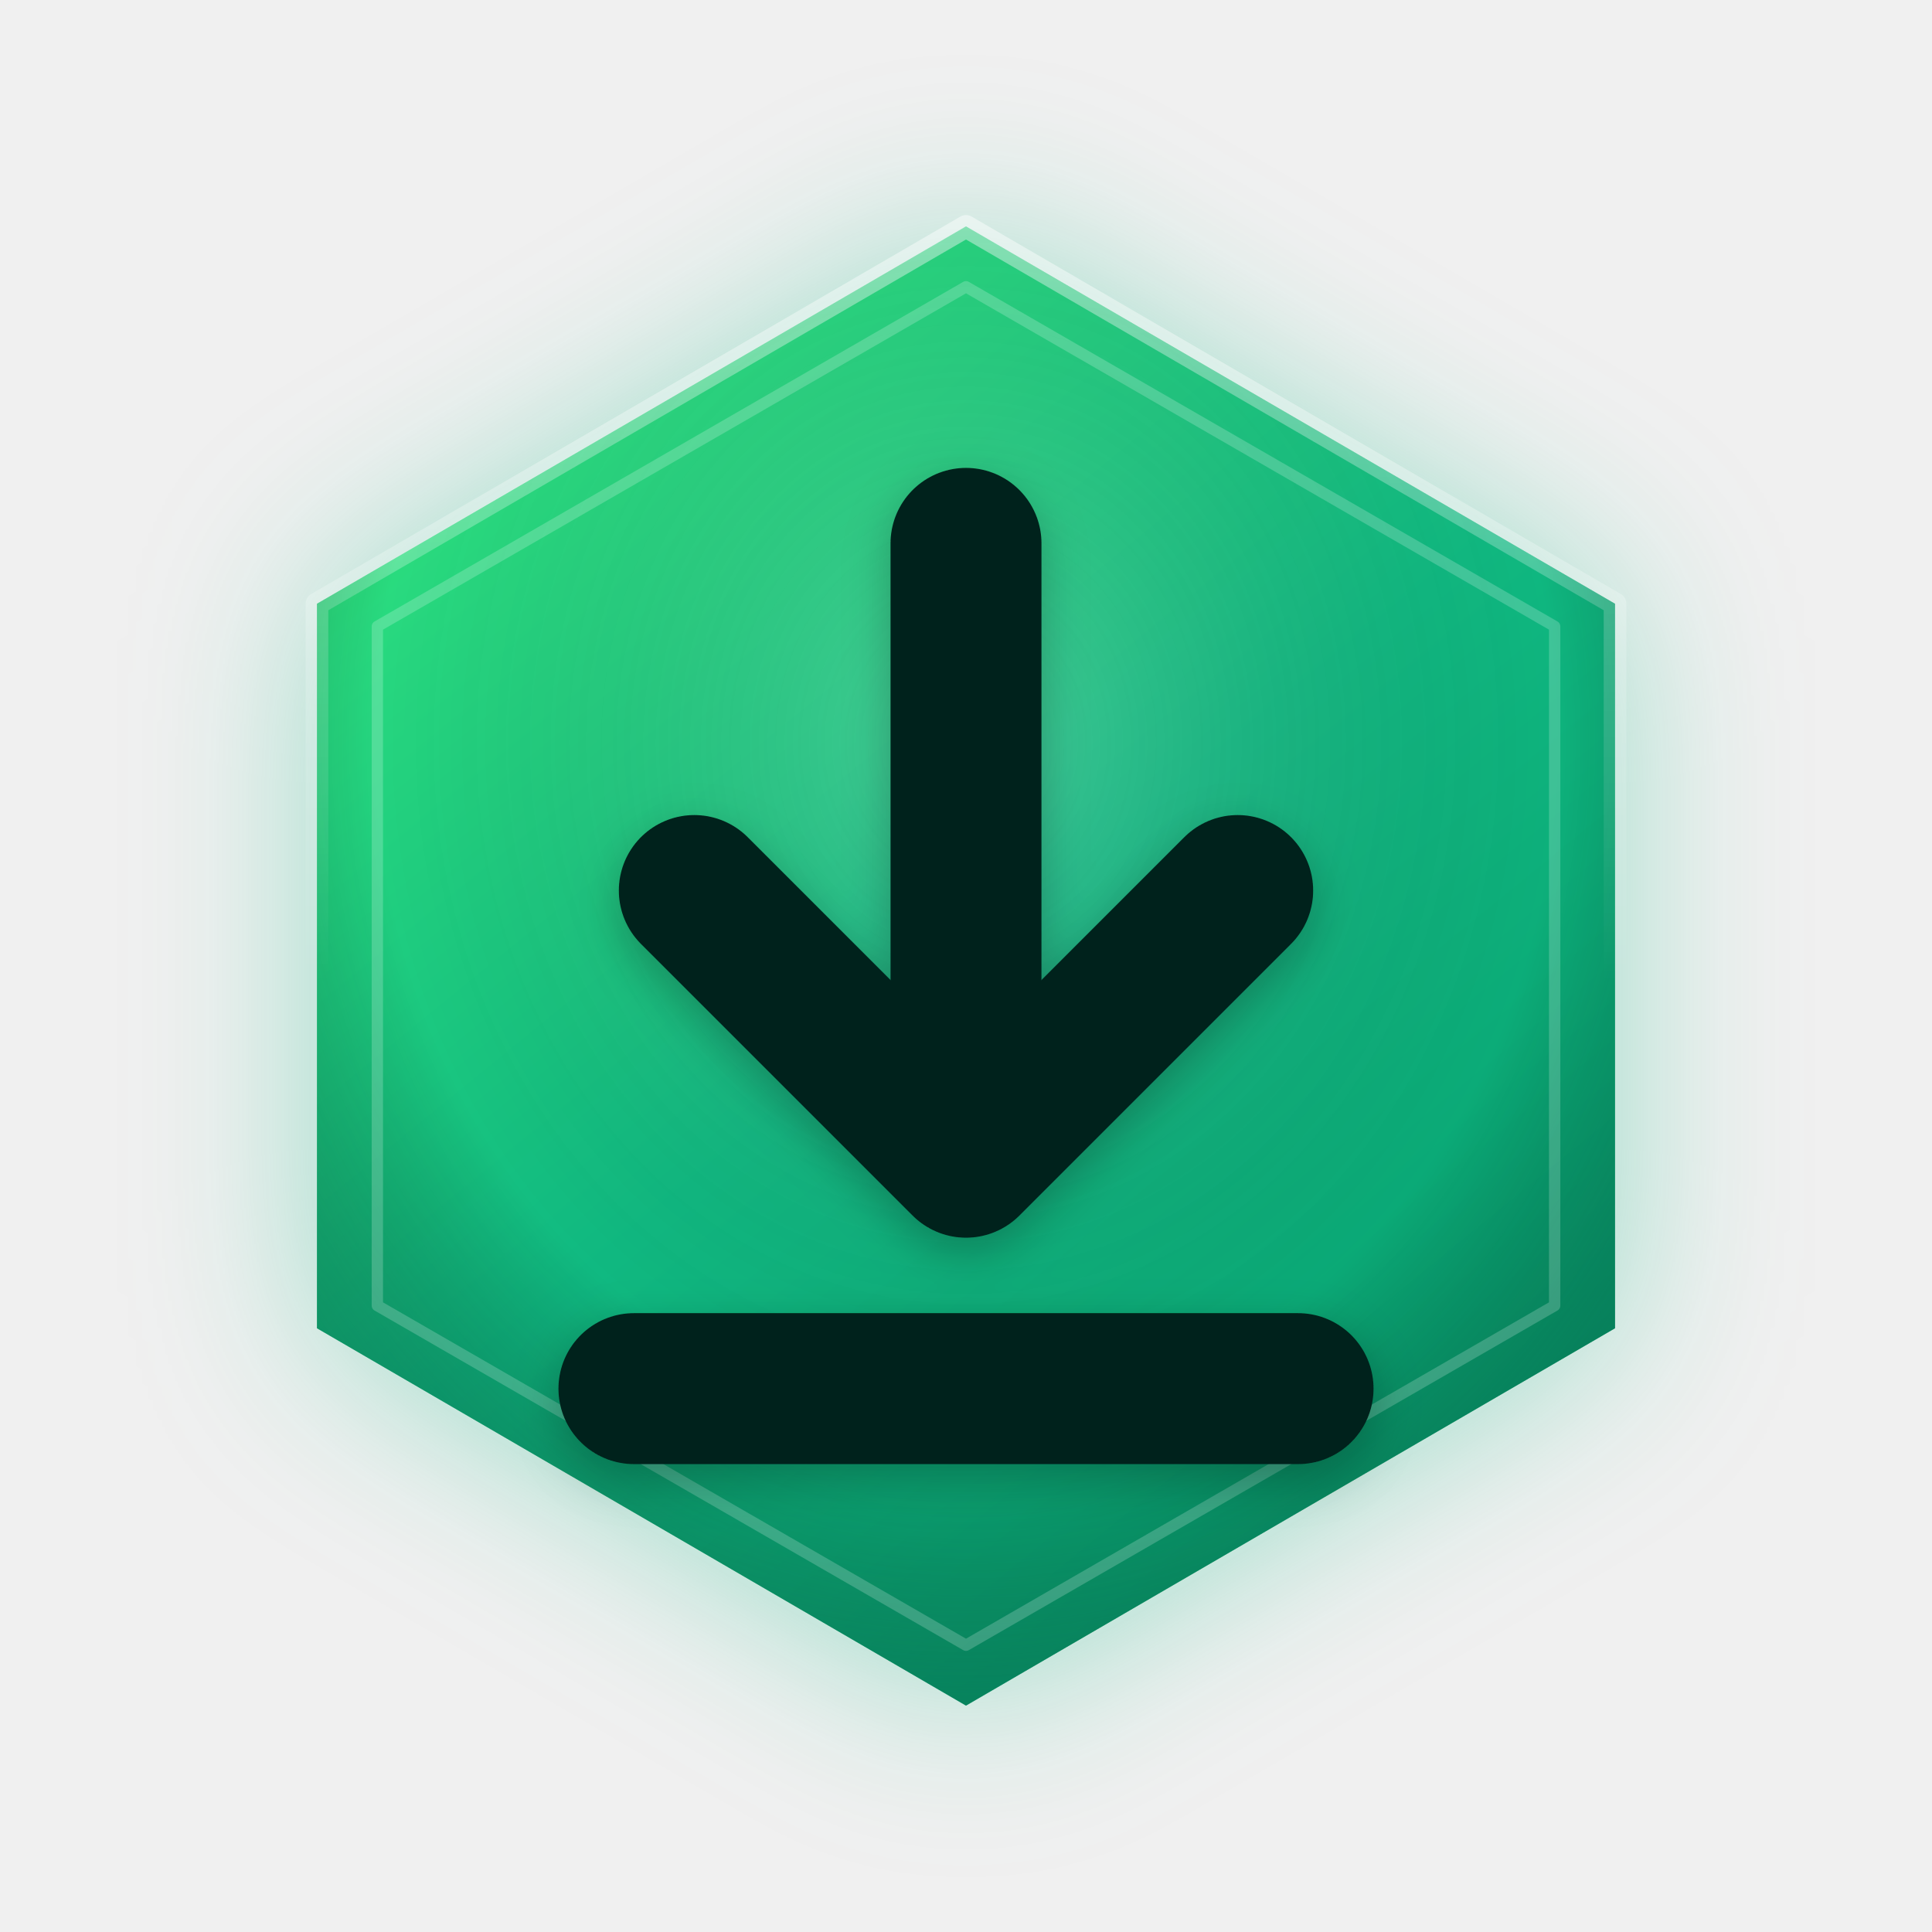
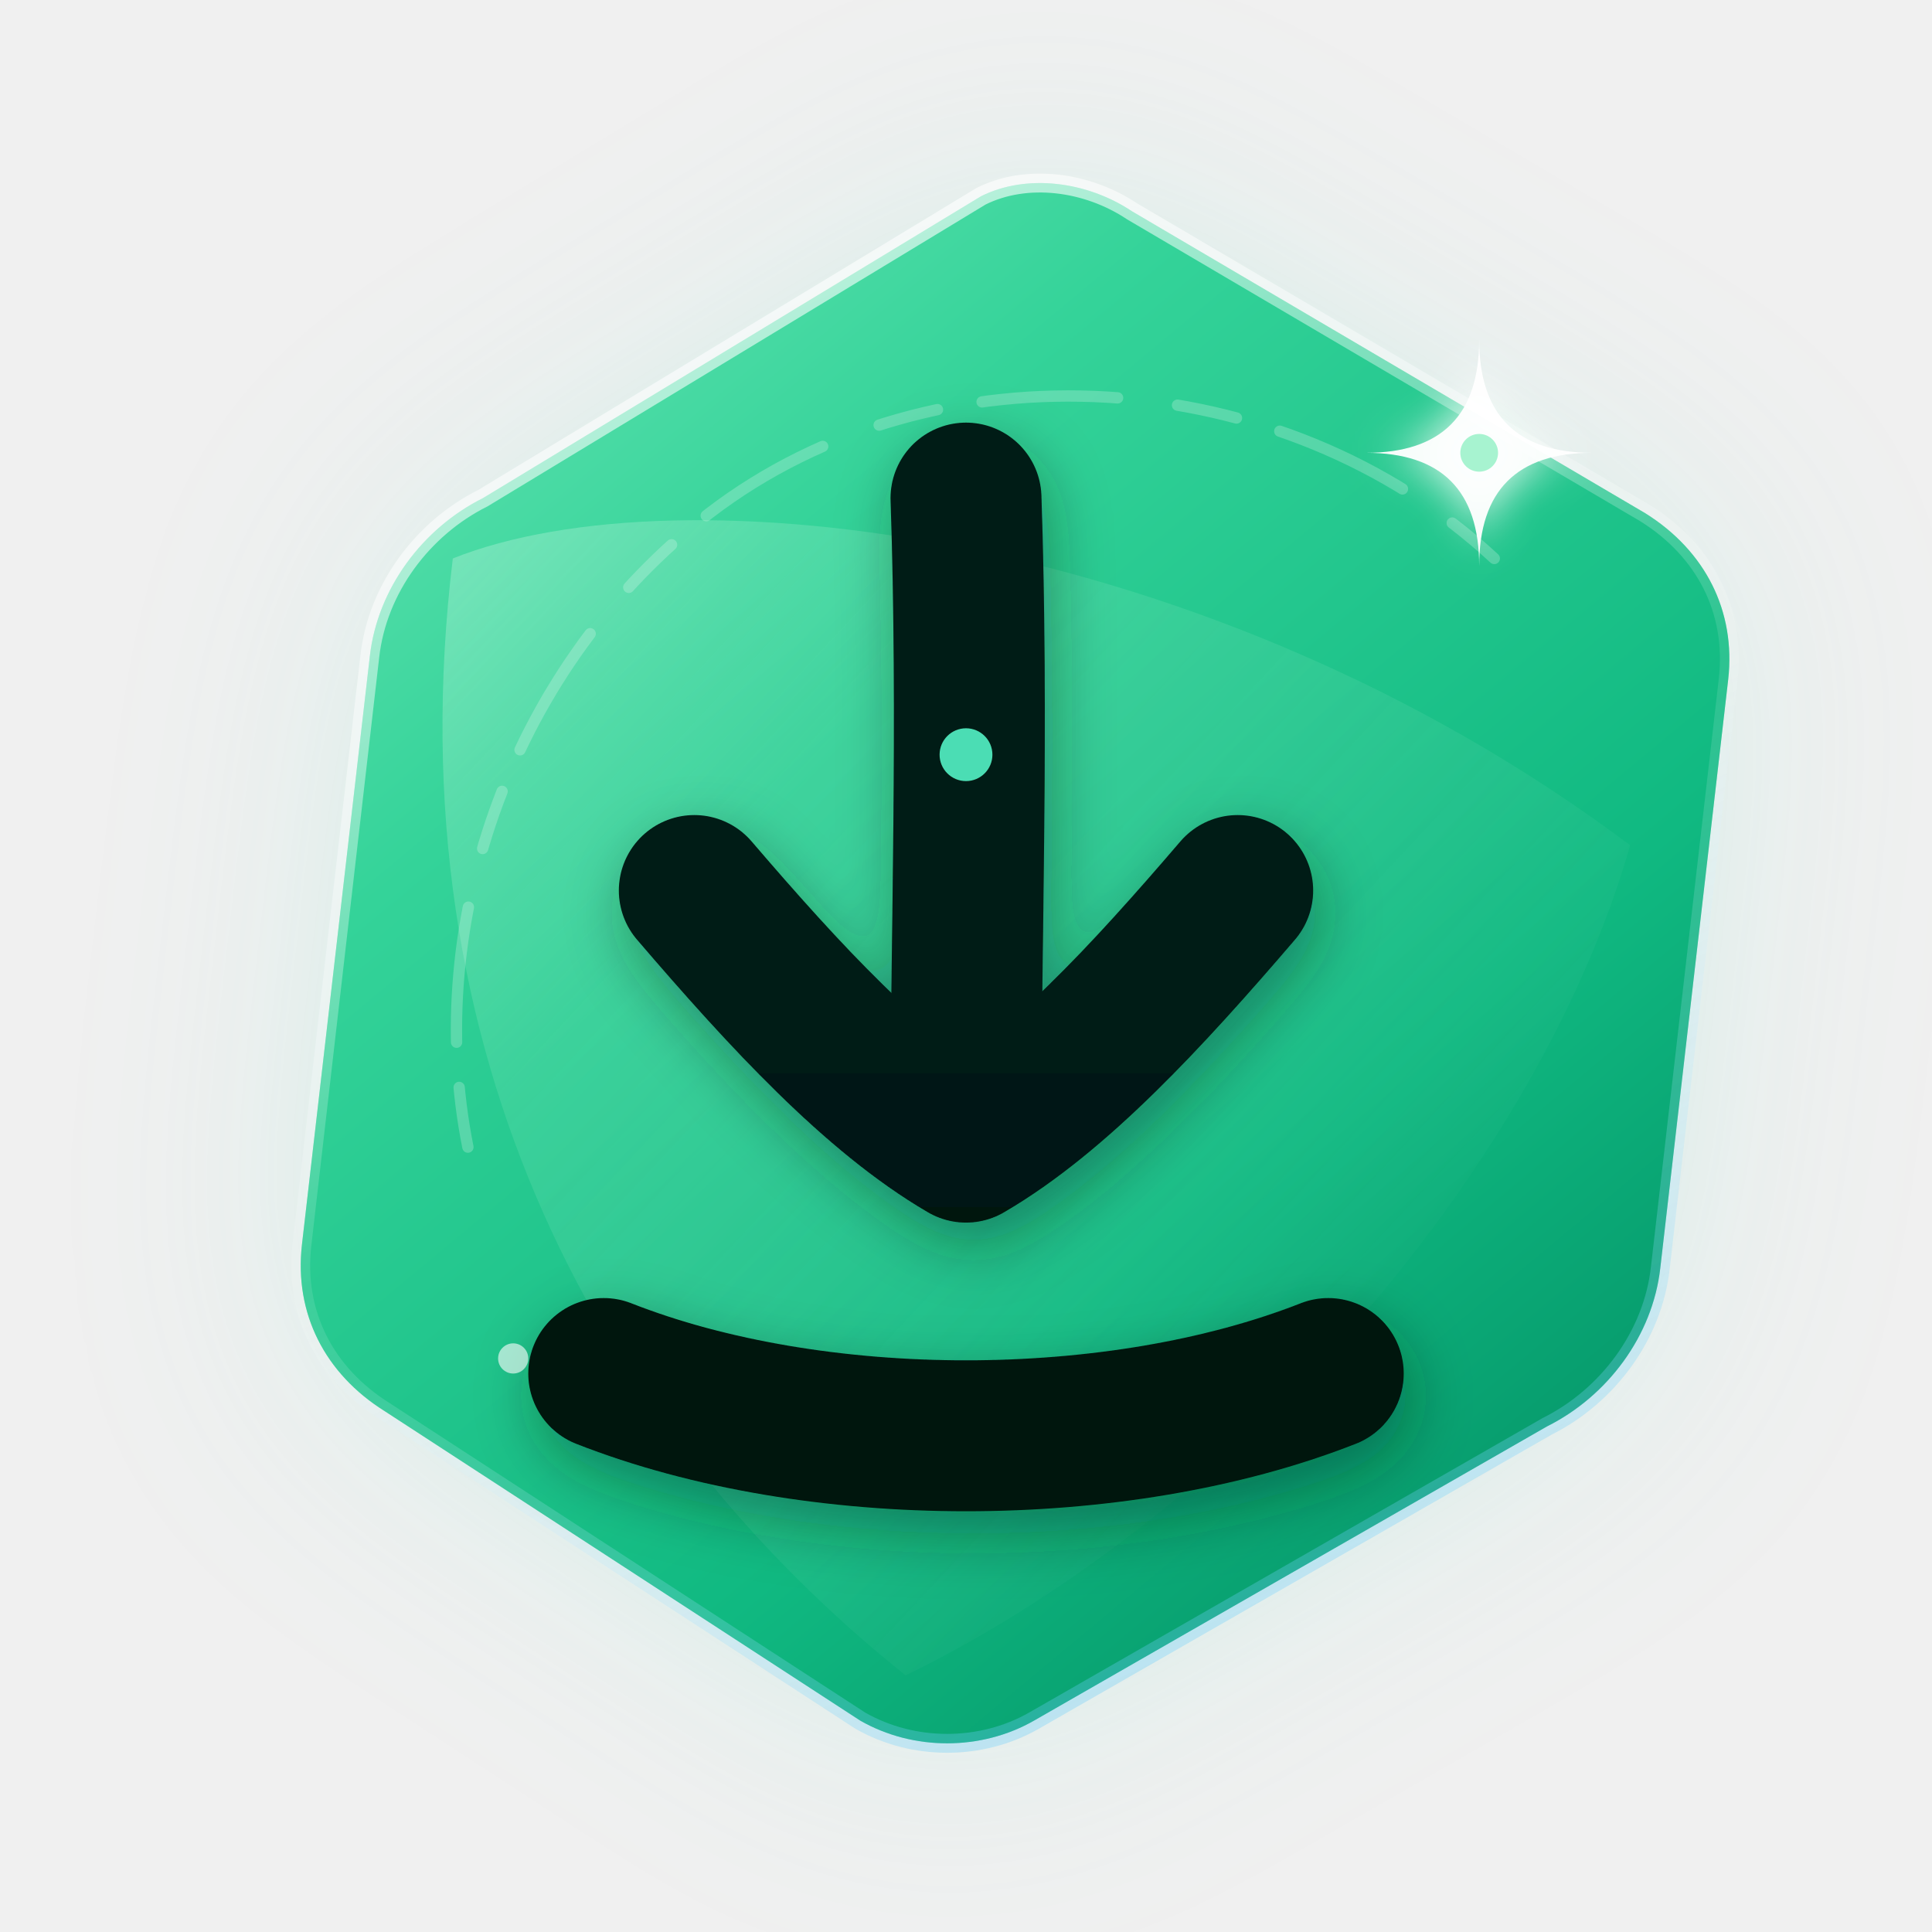
<svg xmlns="http://www.w3.org/2000/svg" viewBox="0 0 256 256" fill="none">
  <defs>
-     <filter id="glow" x="-20%" y="-20%" width="140%" height="140%" filterUnits="userSpaceOnUse">
-       <feGaussianBlur stdDeviation="12" result="blur" />
-       <feComposite in="SourceGraphic" in2="blur" operator="over" />
+     <filter id="ambientGlow" x="-30%" y="-30%" width="160%" height="160%" filterUnits="userSpaceOnUse">
+       <feGaussianBlur stdDeviation="16" result="blur" />
+       <feColorMatrix type="matrix" values="0 0 0 0 0.06  0 0 0 0 0.73  0 0 0 0 0.51  0 0 0 0.45 0" />
+       <feMerge>
+         <feMergeNode />
+         <feMergeNode in="SourceGraphic" />
+       </feMerge>
    </filter>
-     <filter id="shadow" x="-20%" y="-20%" width="140%" height="140%">
-       <feDropShadow dx="0" dy="2" stdDeviation="3" flood-color="#000" flood-opacity="0.25" />
+     <filter id="artisticShadow" x="-20%" y="-20%" width="140%" height="140%">
+       <feDropShadow dx="1" dy="3" stdDeviation="4" flood-color="#022116" flood-opacity="0.38" />
    </filter>
-     <linearGradient id="emeraldGrad" x1="40" y1="20" x2="216" y2="236" gradientUnits="userSpaceOnUse">
-       <stop offset="0%" stop-color="#38ef7d" />
-       <stop offset="50%" stop-color="#10b981" />
-       <stop offset="100%" stop-color="#059669" />
+     <filter id="sparkleGlow" x="-50%" y="-50%" width="200%" height="200%">
+       <feGaussianBlur stdDeviation="3" result="glow" />
+       <feMerge>
+         <feMergeNode in="glow" />
+         <feMergeNode in="SourceGraphic" />
+       </feMerge>
+     </filter>
+     <linearGradient id="auroraGrad" x1="42" y1="24" x2="220" y2="238" gradientUnits="userSpaceOnUse">
+       <stop offset="0%" stop-color="#6ee7b7" />
+       <stop offset="28%" stop-color="#34d399" />
+       <stop offset="65%" stop-color="#10b981" />
+       <stop offset="88%" stop-color="#059669" />
+       <stop offset="100%" stop-color="#0284c7" />
    </linearGradient>
-     <linearGradient id="rimLight" x1="128" y1="20" x2="128" y2="130" gradientUnits="userSpaceOnUse">
-       <stop offset="0%" stop-color="#ffffff" stop-opacity="0.5" />
+     <linearGradient id="artisticSwoop" x1="40" y1="40" x2="190" y2="180" gradientUnits="userSpaceOnUse">
+       <stop offset="0%" stop-color="#ffffff" stop-opacity="0.4" />
+       <stop offset="45%" stop-color="#a7f3d0" stop-opacity="0.15" />
      <stop offset="100%" stop-color="#ffffff" stop-opacity="0" />
    </linearGradient>
-     <radialGradient id="innerDepth" cx="50%" cy="35%" r="65%">
-       <stop offset="0%" stop-color="#ffffff" stop-opacity="0.2" />
-       <stop offset="70%" stop-color="#000000" stop-opacity="0" />
-       <stop offset="100%" stop-color="#044e3b" stop-opacity="0.4" />
-     </radialGradient>
+     <linearGradient id="rimLight" x1="80" y1="20" x2="180" y2="240" gradientUnits="userSpaceOnUse">
+       <stop offset="0%" stop-color="#ffffff" stop-opacity="0.75" />
+       <stop offset="50%" stop-color="#ffffff" stop-opacity="0.1" />
+       <stop offset="100%" stop-color="#38bdf8" stop-opacity="0.4" />
+     </linearGradient>
+     <linearGradient id="inkGrad" x1="128" y1="64" x2="128" y2="192" gradientUnits="userSpaceOnUse">
+       <stop offset="0%" stop-color="#041f16" />
+       <stop offset="100%" stop-color="#031610" />
+     </linearGradient>
  </defs>
-   <polygon points="128,30 214,80 214,176 128,226 42,176 42,80" fill="#10b981" opacity="0.35" filter="url(#glow)" />
-   <polygon points="128,30 214,80 214,176 128,226 42,176 42,80" fill="url(#emeraldGrad)" stroke="url(#rimLight)" stroke-width="3" stroke-linejoin="round" />
-   <polygon points="128,30 214,80 214,176 128,226 42,176 42,80" fill="url(#innerDepth)" stroke-linejoin="round" />
-   <polygon points="128,38 206,83 206,173 128,218 50,173 50,83" fill="none" stroke="rgba(255, 255, 255, 0.2)" stroke-width="1.5" stroke-linejoin="round" />
-   <g filter="url(#shadow)">
-     <path d="M128,72 L128,148" stroke="#06241a" stroke-width="20" stroke-linecap="round" />
-     <path d="M92,118 L128,154 L164,118" fill="none" stroke="#06241a" stroke-width="20" stroke-linecap="round" stroke-linejoin="round" />
-     <path d="M84,184 L172,184" stroke="#06241a" stroke-width="20" stroke-linecap="round" />
+   <path d="M130 26 C136 23 144 24 150 28 L218 68 C226 73 230 81 229 90 L220 168 C219 177 213 185 205 189 L137 228 C130 232 121 232 114 228 L51 187 C43 182 39 174 40 165 L49 87 C50 78 56 70 64 66 L130 26 Z" fill="#10b981" opacity="0.32" filter="url(#ambientGlow)" />
+   <path d="M130 26 C136 23 144 24 150 28 L218 68 C226 73 230 81 229 90 L220 168 C219 177 213 185 205 189 L137 228 C130 232 121 232 114 228 L51 187 C43 182 39 174 40 165 L49 87 C50 78 56 70 64 66 L130 26 Z" fill="url(#auroraGrad)" stroke="url(#rimLight)" stroke-width="2.5" stroke-linejoin="round" />
+   <path d="M60 74 C90 62 160 70 216 112 C204 154 165 200 120 222 C80 190 52 140 60 74 Z" fill="url(#artisticSwoop)" />
+   <path d="M62 152 C56 122 68 88 94 68 C124 45 170 48 198 74" stroke="rgba(255, 255, 255, 0.22)" stroke-width="1.5" stroke-linecap="round" stroke-dasharray="8 6 18 8" />
+   <g filter="url(#artisticShadow)">
+     <path d="M128 66 C129 95 128 126 128 146" stroke="url(#inkGrad)" stroke-width="20" stroke-linecap="round" />
+     <path d="M92 118 C104 132 116 145 128 152 C140 145 152 132 164 118" fill="none" stroke="url(#inkGrad)" stroke-width="20" stroke-linecap="round" stroke-linejoin="round" />
+     <path d="M80 182 C108 193 148 193 176 182" fill="none" stroke="url(#inkGrad)" stroke-width="20" stroke-linecap="round" />
+     <circle cx="128" cy="100" r="3.5" fill="#58ffd0" opacity="0.85" />
  </g>
+   <g filter="url(#sparkleGlow)" transform="translate(196, 60)">
+     <path d="M0 -15 C0 -5 5 0 15 0 C5 0 0 5 0 15 C0 5 -5 0 -15 0 C-5 0 0 -5 0 -15 Z" fill="#ffffff" opacity="0.95" />
+     <circle cx="0" cy="0" r="2.5" fill="#a7f3d0" />
+   </g>
+   <circle cx="68" cy="180" r="2" fill="#ffffff" opacity="0.6" />
</svg>
